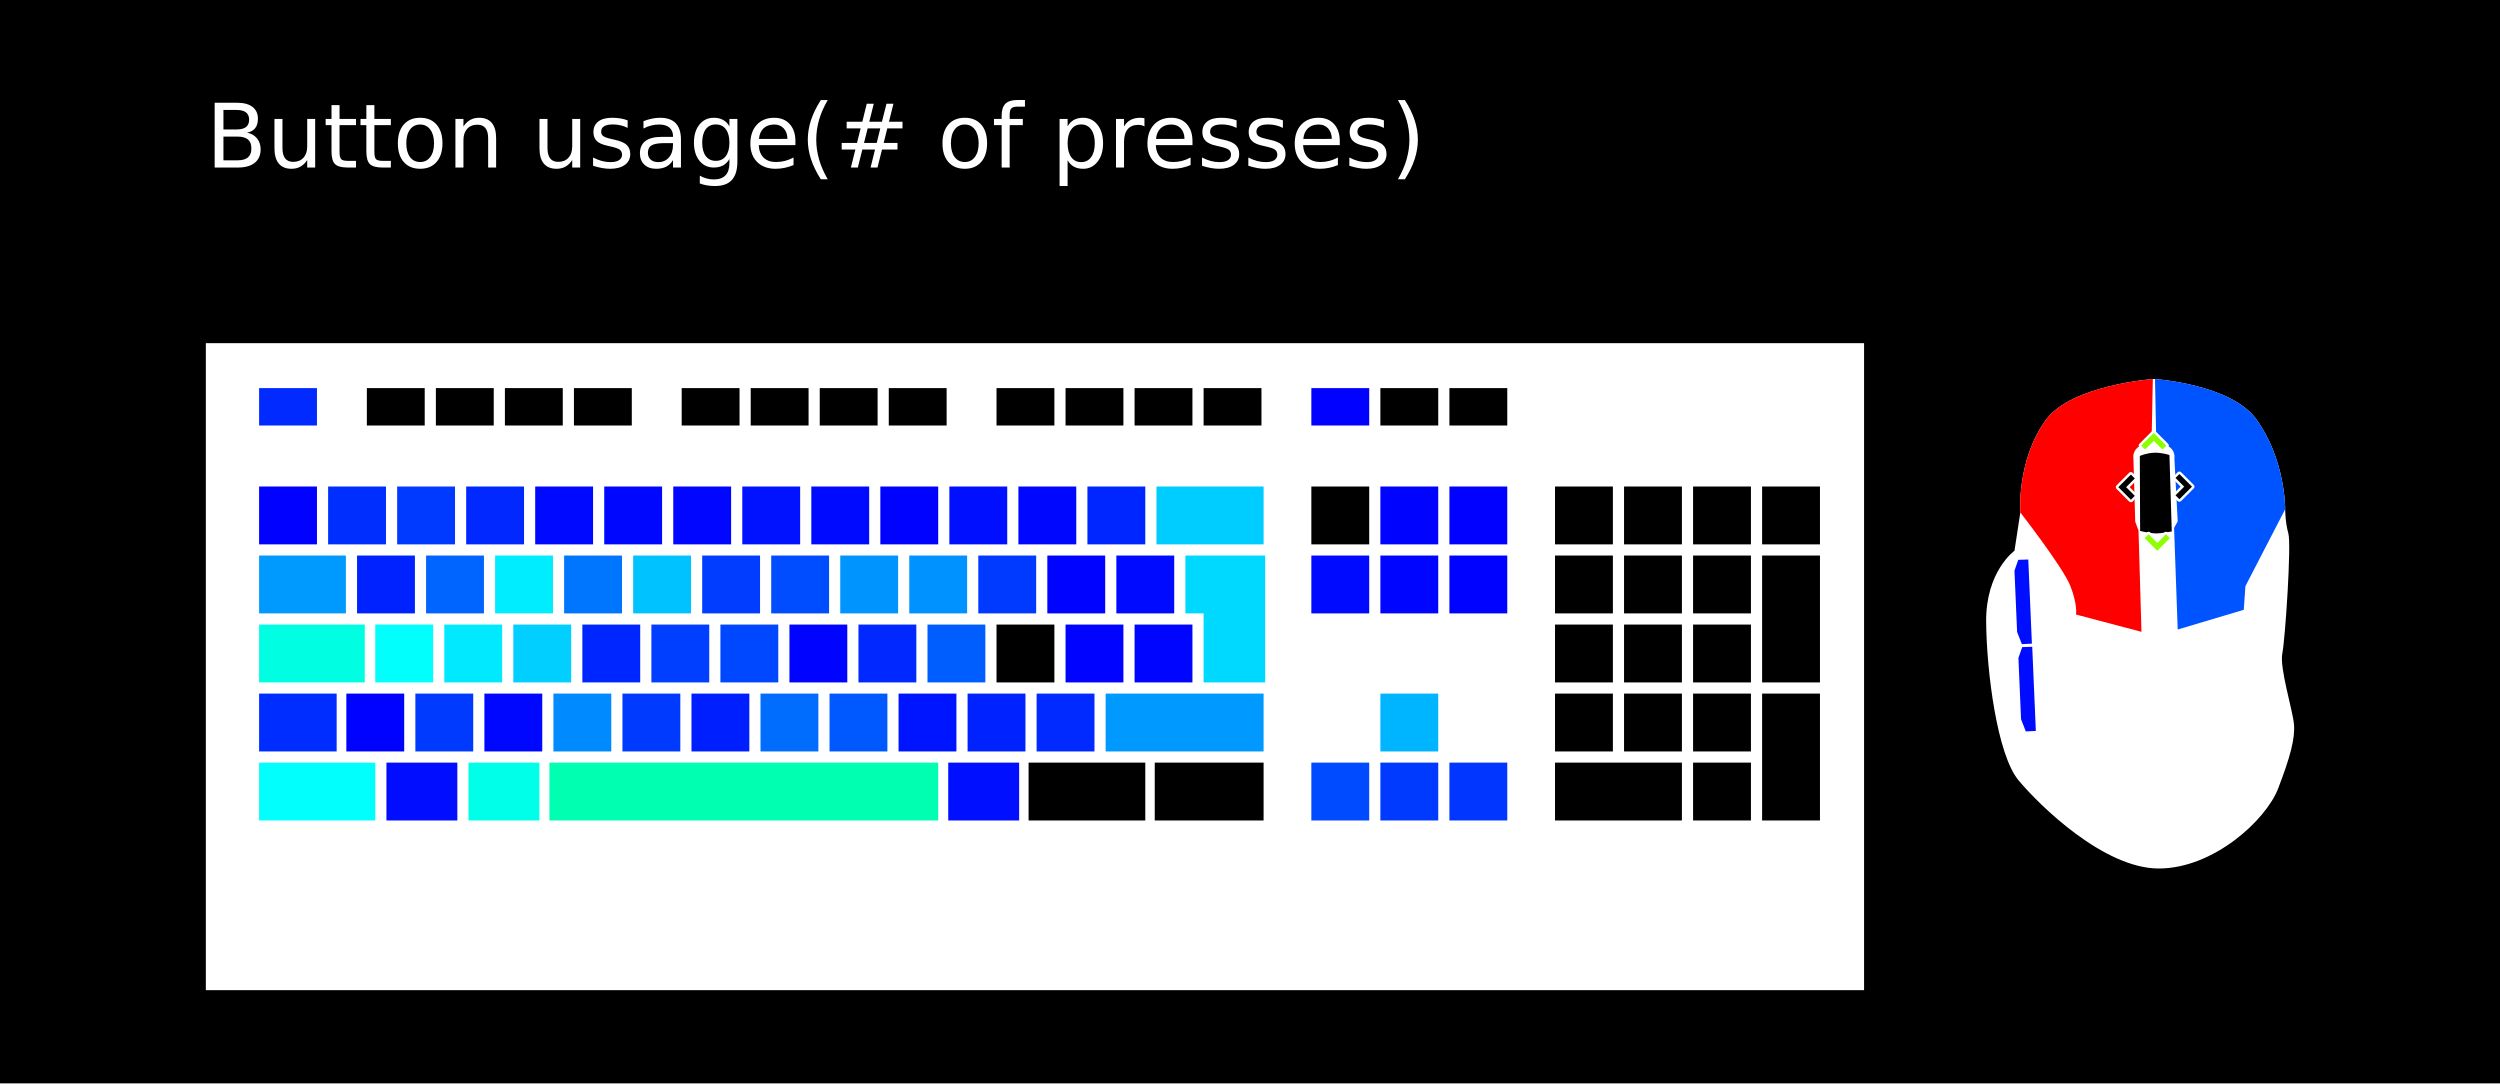
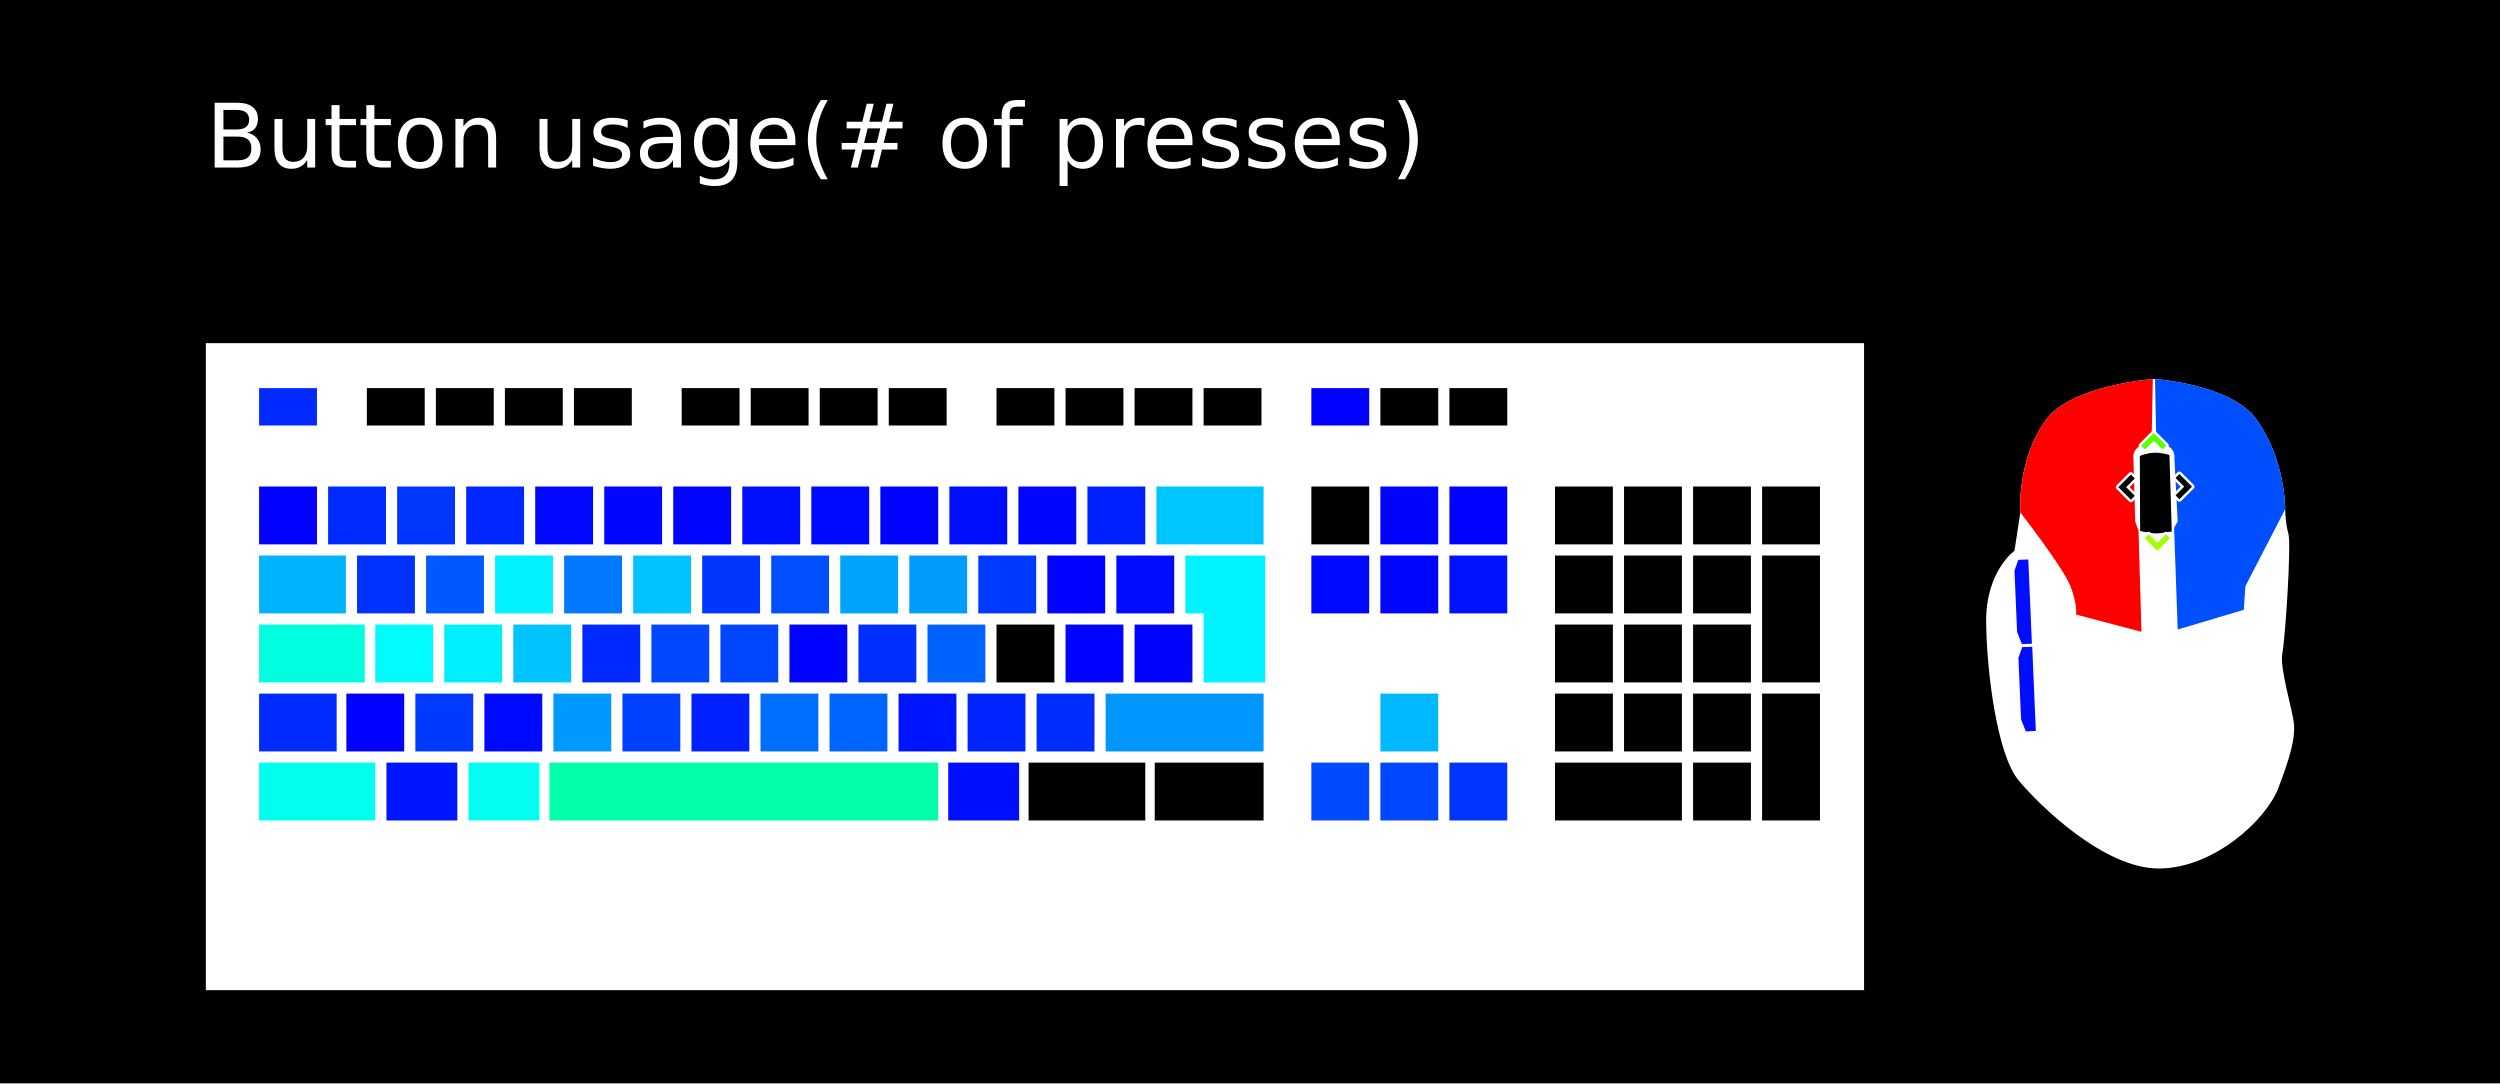
- <svg xmlns="http://www.w3.org/2000/svg" viewBox="0 0 1500 650" version="1.1" space="preserve" height="650" id="svg1" width="1500">
+ <svg xmlns="http://www.w3.org/2000/svg" width="1500" height="650" id="svg1" space="preserve" viewBox="0 0 1500 650" version="1.1">
  <defs id="defs1">
-     <rect x="86.791" height="151.77" id="rect7" y="37.872" width="1222.421" />
+     <rect y="37.872" width="1222.421" x="86.791" height="151.77" id="rect7" />
  </defs>
-   <g id="BG" style="display:inline">
-     <rect width="1500" height="650" id="rect156" style="fill:#000000;fill-opacity:1;stroke-width:6.464;stroke-linecap:round;stroke-linejoin:round" x="0" y="0" />
-     <rect y="205.904" id="rect1" height="388.192" x="123.504" width="994.938" style="display:inline;fill:#ffffff;fill-opacity:1;stroke-width:5.669;stroke-linecap:round;stroke-linejoin:round" />
-     <path d="m 1291.688,227.404 c 0,0 -48.86,3.707 -64.008,24.361 -17.847,24.334 -15.484,55.723 -15.484,55.723 v 0.002 l -3.512,22.963 c 0,0 -17.271,12.335 -16.992,42.631 0.279,30.296 6.639,79.671 19.359,95.014 12.721,15.343 51.36,53.002 84.205,53.002 32.845,0 64.368,-29.082 71.621,-47.98 7.253,-18.899 10.321,-30.128 9.484,-38.775 -0.837,-8.648 -8.709,-33.726 -6.975,-42.248 1.734,-8.522 5.519,-65.547 3.627,-72.043 -1.892,-6.496 -1.893,-14.537 -1.893,-14.537 0,-0.168 0.242,-29.978 -17.555,-54.244 -15.148,-20.654 -60.557,-23.867 -60.557,-23.867 z" id="path154" style="display:inline;fill:#ffffff;fill-opacity:1;stroke-width:5.669;stroke-linecap:round;stroke-linejoin:round" />
-     <text transform="translate(36.77526,22.12695)" style="font-style:normal;font-variant:normal;font-weight:normal;font-stretch:normal;font-size:53.333px;line-height:1;font-family:'DejaVu Sans';-inkscape-font-specification:'DejaVu Sans';word-spacing:0px;writing-mode:lr-tb;direction:ltr;white-space:pre;shape-inside:url(#rect7);display:inline;fill:#ffffff;fill-opacity:1;stroke:none;stroke-width:2;stroke-linecap:round;stroke-linejoin:round;stroke-opacity:1;paint-order:normal" space="preserve" id="title">
-       <tspan id="tspan1" x="86.791" y="78.394">Button usage</tspan>(# of presses)</text>
+   <g style="display:inline" id="BG">
+     <rect y="0" id="rect156" width="1500" style="fill:#000000;fill-opacity:1;stroke-width:6.464;stroke-linecap:round;stroke-linejoin:round" height="650" x="0" />
+     <rect id="rect1" y="205.904" height="388.192" x="123.504" style="display:inline;fill:#ffffff;fill-opacity:1;stroke-width:5.669;stroke-linecap:round;stroke-linejoin:round" width="994.938" />
+     <path style="display:inline;fill:#ffffff;fill-opacity:1;stroke-width:5.669;stroke-linecap:round;stroke-linejoin:round" id="path154" d="m 1291.688,227.404 c 0,0 -48.86,3.707 -64.008,24.361 -17.847,24.334 -15.484,55.723 -15.484,55.723 v 0.002 l -3.512,22.963 c 0,0 -17.271,12.335 -16.992,42.631 0.279,30.296 6.639,79.671 19.359,95.014 12.721,15.343 51.36,53.002 84.205,53.002 32.845,0 64.368,-29.082 71.621,-47.98 7.253,-18.899 10.321,-30.128 9.484,-38.775 -0.837,-8.648 -8.709,-33.726 -6.975,-42.248 1.734,-8.522 5.519,-65.547 3.627,-72.043 -1.892,-6.496 -1.893,-14.537 -1.893,-14.537 0,-0.168 0.242,-29.978 -17.555,-54.244 -15.148,-20.654 -60.557,-23.867 -60.557,-23.867 z" />
+     <text style="font-style:normal;font-variant:normal;font-weight:normal;font-stretch:normal;font-size:53.333px;line-height:1;font-family:'DejaVu Sans';-inkscape-font-specification:'DejaVu Sans';word-spacing:0px;writing-mode:lr-tb;direction:ltr;white-space:pre;shape-inside:url(#rect7);display:inline;fill:#ffffff;fill-opacity:1;stroke:none;stroke-width:2;stroke-linecap:round;stroke-linejoin:round;stroke-opacity:1;paint-order:normal" space="preserve" id="title" transform="translate(36.77526,22.12695)">
+       <tspan y="78.394" id="tspan1" x="86.791">Button usage </tspan>(# of presses)</text>
  </g>
  <g id="buttons" style="fill:#000000;fill-opacity:1;stroke-width:0">
-     <path id="KEY_PAUSE" d="m 869.644,232.863 h 34.716 v 22.442 h -34.716 z" style="fill:#000000;fill-opacity:1;stroke-width:0;stroke-linecap:round;stroke-linejoin:round" />
-     <path d="m 828.228,232.863 h 34.716 v 22.442 h -34.716 z" id="KEY_SCROLLLOCK" style="fill:#000000;fill-opacity:1;stroke-width:0;stroke-linecap:round;stroke-linejoin:round" />
+     <path style="fill:#000000;fill-opacity:1;stroke-width:0;stroke-linecap:round;stroke-linejoin:round" d="m 869.644,232.863 h 34.716 v 22.442 h -34.716 z" id="KEY_PAUSE" />
+     <path style="fill:#000000;fill-opacity:1;stroke-width:0;stroke-linecap:round;stroke-linejoin:round" id="KEY_SCROLLLOCK" d="m 828.228,232.863 h 34.716 v 22.442 h -34.716 z" />
    <path style="fill:#0001FF;fill-opacity:1" id="KEY_SYSRQ" d="m 786.811,232.863 h 34.716 v 22.442 h -34.716 z" />
-     <path style="fill:#000000;fill-opacity:1;stroke-width:0;stroke-linecap:round;stroke-linejoin:round" id="KEY_F12" d="m 722.16,232.863 h 34.716 v 22.442 h -34.716 z" />
-     <path d="m 680.744,232.863 h 34.716 v 22.442 h -34.716 z" style="fill:#000000;fill-opacity:1;stroke-width:0;stroke-linecap:round;stroke-linejoin:round" id="KEY_F11" />
-     <path style="fill:#000000;fill-opacity:1;stroke-width:0;stroke-linecap:round;stroke-linejoin:round" d="m 639.327,232.863 h 34.716 v 22.442 h -34.716 z" id="KEY_F10" />
+     <path style="fill:#000000;fill-opacity:1;stroke-width:0;stroke-linecap:round;stroke-linejoin:round" d="m 722.16,232.863 h 34.716 v 22.442 h -34.716 z" id="KEY_F12" />
+     <path style="fill:#000000;fill-opacity:1;stroke-width:0;stroke-linecap:round;stroke-linejoin:round" d="m 680.744,232.863 h 34.716 v 22.442 h -34.716 z" id="KEY_F11" />
+     <path id="KEY_F10" style="fill:#000000;fill-opacity:1;stroke-width:0;stroke-linecap:round;stroke-linejoin:round" d="m 639.327,232.863 h 34.716 v 22.442 h -34.716 z" />
    <path d="m 597.911,232.863 h 34.716 v 22.442 h -34.716 z" id="KEY_F9" style="fill:#000000;fill-opacity:1;stroke-width:0;stroke-linecap:round;stroke-linejoin:round" />
-     <path id="KEY_F8" d="m 533.259,232.863 h 34.716 v 22.442 h -34.716 z" style="fill:#000000;fill-opacity:1;stroke-width:0;stroke-linecap:round;stroke-linejoin:round" />
-     <path d="m 491.843,232.863 h 34.716 v 22.442 h -34.716 z" id="KEY_F7" style="fill:#000000;fill-opacity:1;stroke-width:0;stroke-linecap:round;stroke-linejoin:round" />
-     <path id="KEY_F6" style="fill:#000000;fill-opacity:1;stroke-width:0;stroke-linecap:round;stroke-linejoin:round" d="m 450.427,232.863 h 34.716 v 22.442 h -34.716 z" />
-     <path style="fill:#000000;fill-opacity:1;stroke-width:0;stroke-linecap:round;stroke-linejoin:round" id="KEY_F5" d="m 409.01,232.863 h 34.716 v 22.442 h -34.716 z" />
-     <path id="KEY_F4" style="fill:#000000;fill-opacity:1;stroke-width:0;stroke-linecap:round;stroke-linejoin:round" d="m 344.359,232.863 h 34.716 v 22.442 h -34.716 z" />
-     <path d="m 302.943,232.863 h 34.716 v 22.442 h -34.716 z" style="fill:#000000;fill-opacity:1;stroke-width:0;stroke-linecap:round;stroke-linejoin:round" id="KEY_F3" />
-     <path style="fill:#000000;fill-opacity:1;stroke-width:0;stroke-linecap:round;stroke-linejoin:round" id="KEY_F2" d="m 261.526,232.863 h 34.716 v 22.442 h -34.716 z" />
+     <path d="m 533.259,232.863 h 34.716 v 22.442 h -34.716 z" style="fill:#000000;fill-opacity:1;stroke-width:0;stroke-linecap:round;stroke-linejoin:round" id="KEY_F8" />
+     <path d="m 491.843,232.863 h 34.716 v 22.442 h -34.716 z" style="fill:#000000;fill-opacity:1;stroke-width:0;stroke-linecap:round;stroke-linejoin:round" id="KEY_F7" />
+     <path id="KEY_F6" d="m 450.427,232.863 h 34.716 v 22.442 h -34.716 z" style="fill:#000000;fill-opacity:1;stroke-width:0;stroke-linecap:round;stroke-linejoin:round" />
+     <path style="fill:#000000;fill-opacity:1;stroke-width:0;stroke-linecap:round;stroke-linejoin:round" d="m 409.01,232.863 h 34.716 v 22.442 h -34.716 z" id="KEY_F5" />
+     <path style="fill:#000000;fill-opacity:1;stroke-width:0;stroke-linecap:round;stroke-linejoin:round" d="m 344.359,232.863 h 34.716 v 22.442 h -34.716 z" id="KEY_F4" />
+     <path id="KEY_F3" style="fill:#000000;fill-opacity:1;stroke-width:0;stroke-linecap:round;stroke-linejoin:round" d="m 302.943,232.863 h 34.716 v 22.442 h -34.716 z" />
+     <path style="fill:#000000;fill-opacity:1;stroke-width:0;stroke-linecap:round;stroke-linejoin:round" d="m 261.526,232.863 h 34.716 v 22.442 h -34.716 z" id="KEY_F2" />
    <path id="KEY_F1" style="fill:#000000;fill-opacity:1;stroke-width:0;stroke-linecap:round;stroke-linejoin:round" d="m 220.11,232.863 h 34.716 v 22.442 H 220.11 Z" />
-     <path id="KEY_ESC" d="m 155.459,232.863 h 34.716 v 22.442 h -34.716 z" style="fill:#002AFF;fill-opacity:1" />
-     <path id="KEY_KPDOT" style="fill:#000000;fill-opacity:1;stroke-width:0;stroke-linecap:round;stroke-linejoin:round" d="m 1015.848,457.571 h 34.716 v 34.716 h -34.716 z" />
-     <path id="KEY_KP0" style="fill:#000000;fill-opacity:1;stroke-width:0;stroke-linecap:round;stroke-linejoin:round" d="m 933.015,457.571 h 76.132 v 34.716 h -76.132 z" />
-     <path style="fill:#0036FF;fill-opacity:1" d="m 869.644,457.571 h 34.716 v 34.716 h -34.716 z" id="KEY_RIGHT" />
-     <path d="m 828.228,457.571 h 34.716 v 34.716 h -34.716 z" id="KEY_DOWN" style="fill:#003AFF;fill-opacity:1" />
-     <path d="m 786.811,457.571 h 34.716 v 34.716 h -34.716 z" id="KEY_LEFT" style="fill:#004AFF;fill-opacity:1" />
-     <path style="fill:#000000;fill-opacity:1;stroke-width:0;stroke-linecap:round;stroke-linejoin:round" id="KEY_RIGHTCTRL" d="m 692.842,457.571 h 65.315 v 34.716 h -65.315 z" />
-     <path style="fill:#00FFB0;fill-opacity:1" d="M 329.663,457.571 H 562.922 V 492.288 H 329.663 Z" id="KEY_SPACE" />
-     <path style="fill:#000DFF;fill-opacity:1" id="KEY_LEFTMETA" d="m 231.864,457.571 h 42.538 V 492.288 H 231.864 Z" />
-     <path d="M 155.459,457.571 H 225.164 v 34.716 h -69.705 z" style="fill:#00FFFD;fill-opacity:1" id="KEY_LEFTCTRL" />
+     <path d="m 155.459,232.863 h 34.716 v 22.442 h -34.716 z" id="KEY_ESC" style="fill:#0029FF;fill-opacity:1" />
+     <path id="KEY_KPDOT" d="m 1015.848,457.571 h 34.716 v 34.716 h -34.716 z" style="fill:#000000;fill-opacity:1;stroke-width:0;stroke-linecap:round;stroke-linejoin:round" />
+     <path style="fill:#000000;fill-opacity:1;stroke-width:0;stroke-linecap:round;stroke-linejoin:round" d="m 933.015,457.571 h 76.132 v 34.716 h -76.132 z" id="KEY_KP0" />
+     <path style="fill:#0034FF;fill-opacity:1" d="m 869.644,457.571 h 34.716 v 34.716 h -34.716 z" id="KEY_RIGHT" />
+     <path d="m 828.228,457.571 h 34.716 v 34.716 h -34.716 z" style="fill:#0048FF;fill-opacity:1" id="KEY_DOWN" />
+     <path style="fill:#004AFF;fill-opacity:1" d="m 786.811,457.571 h 34.716 v 34.716 h -34.716 z" id="KEY_LEFT" />
+     <path d="m 692.842,457.571 h 65.315 v 34.716 h -65.315 z" id="KEY_RIGHTCTRL" style="fill:#000000;fill-opacity:1;stroke-width:0;stroke-linecap:round;stroke-linejoin:round" />
+     <path id="KEY_SPACE" style="fill:#00FFA8;fill-opacity:1" d="M 329.663,457.571 H 562.922 V 492.288 H 329.663 Z" />
+     <path id="KEY_LEFTMETA" style="fill:#0015FF;fill-opacity:1" d="m 231.864,457.571 h 42.538 V 492.288 H 231.864 Z" />
+     <path style="fill:#00FFEE;fill-opacity:1" id="KEY_LEFTCTRL" d="M 155.459,457.571 H 225.164 v 34.716 h -69.705 z" />
    <path d="m 1057.264,416.155 h 34.716 v 76.132 h -34.716 z" style="fill:#000000;fill-opacity:1;stroke-width:0;stroke-linecap:round;stroke-linejoin:round" id="KEY_KPENTER" />
-     <path id="KEY_KP3" d="m 1015.848,416.155 h 34.716 v 34.716 h -34.716 z" style="fill:#000000;fill-opacity:1;stroke-width:0;stroke-linecap:round;stroke-linejoin:round" />
-     <path id="KEY_KP2" d="m 974.431,416.155 h 34.716 v 34.716 h -34.716 z" style="fill:#000000;fill-opacity:1;stroke-width:0;stroke-linecap:round;stroke-linejoin:round" />
+     <path d="m 1015.848,416.155 h 34.716 v 34.716 h -34.716 z" id="KEY_KP3" style="fill:#000000;fill-opacity:1;stroke-width:0;stroke-linecap:round;stroke-linejoin:round" />
+     <path d="m 974.431,416.155 h 34.716 v 34.716 h -34.716 z" id="KEY_KP2" style="fill:#000000;fill-opacity:1;stroke-width:0;stroke-linecap:round;stroke-linejoin:round" />
    <path style="fill:#000000;fill-opacity:1;stroke-width:0;stroke-linecap:round;stroke-linejoin:round" d="m 933.015,416.155 h 34.716 v 34.716 h -34.716 z" id="KEY_KP1" />
-     <path id="KEY_UP" style="fill:#00B5FF;fill-opacity:1" d="m 828.228,416.155 h 34.716 v 34.716 h -34.716 z" />
-     <path style="fill:#0099FF;fill-opacity:1" id="KEY_RIGHTSHIFT" d="m 663.385,416.155 h 94.771 v 34.716 h -94.771 z" />
-     <path d="m 621.969,416.155 h 34.716 v 34.716 h -34.716 z" id="KEY_SLASH" style="fill:#002AFF;fill-opacity:1" />
-     <path style="fill:#0022FF;fill-opacity:1" d="m 580.553,416.155 h 34.716 v 34.716 h -34.716 z" id="KEY_DOT" />
-     <path style="fill:#0015FF;fill-opacity:1" d="m 539.136,416.155 h 34.716 v 34.716 h -34.716 z" id="KEY_COMMA" />
-     <path d="m 497.72,416.155 h 34.716 v 34.716 h -34.716 z" id="KEY_M" style="fill:#0059FF;fill-opacity:1" />
-     <path id="KEY_N" d="m 456.304,416.155 h 34.716 v 34.716 h -34.716 z" style="fill:#006DFF;fill-opacity:1" />
-     <path style="fill:#001FFF;fill-opacity:1" d="m 414.887,416.155 h 34.716 v 34.716 h -34.716 z" id="KEY_B" />
-     <path d="m 373.471,416.155 h 34.716 v 34.716 h -34.716 z" id="KEY_V" style="fill:#003AFF;fill-opacity:1" />
-     <path id="KEY_C" style="fill:#008AFF;fill-opacity:1" d="m 332.055,416.155 h 34.716 v 34.716 H 332.055 Z" />
-     <path d="m 290.638,416.155 h 34.716 v 34.716 h -34.716 z" style="fill:#0007FF;fill-opacity:1" id="KEY_X" />
-     <path id="KEY_Z" d="m 249.222,416.155 h 34.716 v 34.716 h -34.716 z" style="fill:#003AFF;fill-opacity:1" />
-     <path d="m 207.806,416.155 h 34.716 v 34.716 h -34.716 z" id="KEY_102ND" style="fill:#0002FF;fill-opacity:1" />
-     <path style="fill:#002DFF;fill-opacity:1" id="KEY_LEFTSHIFT" d="m 155.459,416.155 h 46.536 v 34.716 h -46.536 z" />
-     <path style="fill:#000000;fill-opacity:1;stroke-width:0;stroke-linecap:round;stroke-linejoin:round" d="m 1015.848,374.739 h 34.716 v 34.716 h -34.716 z" id="KEY_KP6" />
-     <path d="m 974.431,374.739 h 34.716 v 34.716 h -34.716 z" style="fill:#000000;fill-opacity:1;stroke-width:0;stroke-linecap:round;stroke-linejoin:round" id="KEY_KP5" />
-     <path id="KEY_KP4" style="fill:#000000;fill-opacity:1;stroke-width:0;stroke-linecap:round;stroke-linejoin:round" d="m 933.015,374.739 h 34.716 v 34.716 h -34.716 z" />
-     <path d="m 680.744,374.739 h 34.716 v 34.716 h -34.716 z" id="KEY_BACKSLASH" style="fill:#0005FF;fill-opacity:1" />
-     <path d="m 639.327,374.739 h 34.716 v 34.716 h -34.716 z" style="fill:#0003FF;fill-opacity:1" id="KEY_APOSTROPHE" />
-     <path style="fill:#000000;fill-opacity:1;stroke-width:0;stroke-linecap:round;stroke-linejoin:round" id="KEY_SEMICOLON" d="m 597.911,374.739 h 34.716 v 34.716 h -34.716 z" />
-     <path id="KEY_L" d="m 556.495,374.739 h 34.716 v 34.716 h -34.716 z" style="fill:#005EFF;fill-opacity:1" />
-     <path d="m 515.078,374.739 h 34.716 v 34.716 h -34.716 z" id="KEY_K" style="fill:#0028FF;fill-opacity:1" />
-     <path d="m 473.662,374.739 h 34.716 v 34.716 h -34.716 z" id="KEY_J" style="fill:#0003FF;fill-opacity:1" />
-     <path id="KEY_H" d="m 432.246,374.739 h 34.716 v 34.716 H 432.246 Z" style="fill:#0048FF;fill-opacity:1" />
-     <path style="fill:#003FFF;fill-opacity:1" d="m 390.829,374.739 h 34.716 v 34.716 h -34.716 z" id="KEY_G" />
-     <path style="fill:#0026FF;fill-opacity:1" id="KEY_F" d="m 349.413,374.739 h 34.716 v 34.716 h -34.716 z" />
-     <path id="KEY_D" style="fill:#00CFFF;fill-opacity:1" d="m 307.997,374.739 h 34.716 v 34.716 h -34.716 z" />
-     <path d="m 266.58,374.739 h 34.716 v 34.716 h -34.716 z" style="fill:#00E9FF;fill-opacity:1" id="KEY_S" />
-     <path id="KEY_A" style="fill:#00FFFD;fill-opacity:1" d="m 225.164,374.739 h 34.716 v 34.716 H 225.164 Z" />
-     <path style="fill:#00FFE2;fill-opacity:1" d="m 155.459,374.739 h 63.399 v 34.716 h -63.399 z" id="KEY_CAPSLOCK" />
-     <path style="fill:#000000;fill-opacity:1;stroke-width:0;stroke-linecap:round;stroke-linejoin:round" d="m 1057.264,333.322 h 34.716 v 76.132 h -34.716 z" id="KEY_KPPLUS" />
+     <path id="KEY_UP" d="m 828.228,416.155 h 34.716 v 34.716 h -34.716 z" style="fill:#00B8FF;fill-opacity:1" />
+     <path id="KEY_RIGHTSHIFT" d="m 663.385,416.155 h 94.771 v 34.716 h -94.771 z" style="fill:#0096FF;fill-opacity:1" />
+     <path style="fill:#002DFF;fill-opacity:1" id="KEY_SLASH" d="m 621.969,416.155 h 34.716 v 34.716 h -34.716 z" />
+     <path d="m 580.553,416.155 h 34.716 v 34.716 h -34.716 z" style="fill:#0024FF;fill-opacity:1" id="KEY_DOT" />
+     <path style="fill:#0015FF;fill-opacity:1" id="KEY_COMMA" d="m 539.136,416.155 h 34.716 v 34.716 h -34.716 z" />
+     <path id="KEY_M" d="m 497.72,416.155 h 34.716 v 34.716 h -34.716 z" style="fill:#0064FF;fill-opacity:1" />
+     <path style="fill:#006EFF;fill-opacity:1" d="m 456.304,416.155 h 34.716 v 34.716 h -34.716 z" id="KEY_N" />
+     <path d="m 414.887,416.155 h 34.716 v 34.716 h -34.716 z" id="KEY_B" style="fill:#0021FF;fill-opacity:1" />
+     <path d="m 373.471,416.155 h 34.716 v 34.716 h -34.716 z" style="fill:#0040FF;fill-opacity:1" id="KEY_V" />
+     <path style="fill:#009AFF;fill-opacity:1" id="KEY_C" d="m 332.055,416.155 h 34.716 v 34.716 H 332.055 Z" />
+     <path d="m 290.638,416.155 h 34.716 v 34.716 h -34.716 z" id="KEY_X" style="fill:#0009FF;fill-opacity:1" />
+     <path d="m 249.222,416.155 h 34.716 v 34.716 h -34.716 z" style="fill:#003AFF;fill-opacity:1" id="KEY_Z" />
+     <path style="fill:#0002FF;fill-opacity:1" d="m 207.806,416.155 h 34.716 v 34.716 h -34.716 z" id="KEY_102ND" />
+     <path id="KEY_LEFTSHIFT" d="m 155.459,416.155 h 46.536 v 34.716 h -46.536 z" style="fill:#002BFF;fill-opacity:1" />
+     <path id="KEY_KP6" style="fill:#000000;fill-opacity:1;stroke-width:0;stroke-linecap:round;stroke-linejoin:round" d="m 1015.848,374.739 h 34.716 v 34.716 h -34.716 z" />
+     <path id="KEY_KP5" style="fill:#000000;fill-opacity:1;stroke-width:0;stroke-linecap:round;stroke-linejoin:round" d="m 974.431,374.739 h 34.716 v 34.716 h -34.716 z" />
+     <path style="fill:#000000;fill-opacity:1;stroke-width:0;stroke-linecap:round;stroke-linejoin:round" d="m 933.015,374.739 h 34.716 v 34.716 h -34.716 z" id="KEY_KP4" />
+     <path id="KEY_BACKSLASH" style="fill:#0004FF;fill-opacity:1" d="m 680.744,374.739 h 34.716 v 34.716 h -34.716 z" />
+     <path id="KEY_APOSTROPHE" style="fill:#0003FF;fill-opacity:1" d="m 639.327,374.739 h 34.716 v 34.716 h -34.716 z" />
+     <path d="m 597.911,374.739 h 34.716 v 34.716 h -34.716 z" id="KEY_SEMICOLON" style="fill:#000000;fill-opacity:1;stroke-width:0;stroke-linecap:round;stroke-linejoin:round" />
+     <path d="m 556.495,374.739 h 34.716 v 34.716 h -34.716 z" style="fill:#0062FF;fill-opacity:1" id="KEY_L" />
+     <path d="m 515.078,374.739 h 34.716 v 34.716 h -34.716 z" id="KEY_K" style="fill:#002EFF;fill-opacity:1" />
+     <path style="fill:#0003FF;fill-opacity:1" id="KEY_J" d="m 473.662,374.739 h 34.716 v 34.716 h -34.716 z" />
+     <path style="fill:#0046FF;fill-opacity:1" d="m 432.246,374.739 h 34.716 v 34.716 H 432.246 Z" id="KEY_H" />
+     <path id="KEY_G" style="fill:#0048FF;fill-opacity:1" d="m 390.829,374.739 h 34.716 v 34.716 h -34.716 z" />
+     <path style="fill:#0029FF;fill-opacity:1" d="m 349.413,374.739 h 34.716 v 34.716 h -34.716 z" id="KEY_F" />
+     <path d="m 307.997,374.739 h 34.716 v 34.716 h -34.716 z" id="KEY_D" style="fill:#00C4FF;fill-opacity:1" />
+     <path id="KEY_S" d="m 266.58,374.739 h 34.716 v 34.716 h -34.716 z" style="fill:#00EFFF;fill-opacity:1" />
+     <path style="fill:#00FCFF;fill-opacity:1" d="m 225.164,374.739 h 34.716 v 34.716 H 225.164 Z" id="KEY_A" />
+     <path id="KEY_CAPSLOCK" style="fill:#00FFDF;fill-opacity:1" d="m 155.459,374.739 h 63.399 v 34.716 h -63.399 z" />
+     <path id="KEY_KPPLUS" style="fill:#000000;fill-opacity:1;stroke-width:0;stroke-linecap:round;stroke-linejoin:round" d="m 1057.264,333.322 h 34.716 v 76.132 h -34.716 z" />
    <path d="m 1015.848,333.322 h 34.716 v 34.716 h -34.716 z" style="fill:#000000;fill-opacity:1;stroke-width:0;stroke-linecap:round;stroke-linejoin:round" id="KEY_KP9" />
-     <path d="m 974.431,333.322 h 34.716 v 34.716 h -34.716 z" style="fill:#000000;fill-opacity:1;stroke-width:0;stroke-linecap:round;stroke-linejoin:round" id="KEY_KP8" />
+     <path style="fill:#000000;fill-opacity:1;stroke-width:0;stroke-linecap:round;stroke-linejoin:round" id="KEY_KP8" d="m 974.431,333.322 h 34.716 v 34.716 h -34.716 z" />
    <path id="KEY_KP7" style="fill:#000000;fill-opacity:1;stroke-width:0;stroke-linecap:round;stroke-linejoin:round" d="m 933.015,333.322 h 34.716 v 34.716 h -34.716 z" />
-     <path d="m 869.644,333.322 h 34.716 v 34.716 h -34.716 z" style="fill:#0002FF;fill-opacity:1" id="KEY_PAGEDOWN" />
-     <path style="fill:#0005FF;fill-opacity:1" d="m 828.228,333.322 h 34.716 v 34.716 h -34.716 z" id="KEY_END" />
-     <path style="fill:#000AFF;fill-opacity:1" id="KEY_DELETE" d="m 786.811,333.322 h 34.716 v 34.716 h -34.716 z" />
-     <path d="m 711.229,333.323 v 34.717 h 10.93 v 41.416 h 36.949 v -76.133 h -13.162 -23.787 z" id="KEY_ENTER" style="fill:#00D9FF;fill-opacity:1" />
-     <path style="fill:#000AFF;fill-opacity:1" d="m 669.813,333.322 h 34.716 v 34.716 h -34.716 z" id="KEY_RIGHTBRACE" />
-     <path style="fill:#0003FF;fill-opacity:1" d="m 628.396,333.322 h 34.716 v 34.716 h -34.716 z" id="KEY_LEFTBRACE" />
-     <path id="KEY_P" d="m 586.98,333.322 h 34.716 v 34.716 h -34.716 z" style="fill:#0039FF;fill-opacity:1" />
-     <path id="KEY_O" d="m 545.564,333.322 h 34.716 v 34.716 h -34.716 z" style="fill:#0092FF;fill-opacity:1" />
-     <path id="KEY_I" d="m 504.147,333.322 h 34.716 v 34.716 h -34.716 z" style="fill:#0094FF;fill-opacity:1" />
-     <path id="KEY_U" d="m 462.731,333.322 h 34.716 v 34.716 h -34.716 z" style="fill:#004CFF;fill-opacity:1" />
-     <path id="KEY_Y" style="fill:#003DFF;fill-opacity:1" d="m 421.315,333.322 h 34.716 v 34.716 h -34.716 z" />
-     <path style="fill:#00C2FF;fill-opacity:1" id="KEY_T" d="m 379.898,333.322 h 34.716 v 34.716 h -34.716 z" />
-     <path d="m 338.482,333.322 h 34.716 v 34.716 H 338.482 Z" id="KEY_R" style="fill:#0076FF;fill-opacity:1" />
-     <path d="M 297.066,333.322 H 331.782 v 34.716 h -34.716 z" style="fill:#00ECFF;fill-opacity:1" id="KEY_E" />
-     <path style="fill:#0065FF;fill-opacity:1" d="m 255.649,333.322 h 34.716 v 34.716 h -34.716 z" id="KEY_W" />
-     <path d="m 214.233,333.322 h 34.716 v 34.716 h -34.716 z" style="fill:#0022FF;fill-opacity:1" id="KEY_Q" />
-     <path d="m 155.459,333.322 h 52.074 v 34.716 h -52.074 z" id="KEY_TAB" style="fill:#009AFF;fill-opacity:1" />
-     <path id="KEY_KPMINUS" d="m 1057.264,291.906 h 34.716 v 34.716 h -34.716 z" style="fill:#000000;fill-opacity:1;stroke-width:0;stroke-linecap:round;stroke-linejoin:round" />
-     <path style="fill:#000000;fill-opacity:1;stroke-width:0;stroke-linecap:round;stroke-linejoin:round" d="m 1015.848,291.906 h 34.716 v 34.716 h -34.716 z" id="KEY_KPASTERISK" />
-     <path id="KEY_KPSLASH" style="fill:#000000;fill-opacity:1;stroke-width:0;stroke-linecap:round;stroke-linejoin:round" d="m 974.431,291.906 h 34.716 v 34.716 h -34.716 z" />
-     <path style="fill:#000000;fill-opacity:1;stroke-width:0;stroke-linecap:round;stroke-linejoin:round" id="KEY_NUMLOCK" d="m 933.015,291.906 h 34.716 v 34.716 h -34.716 z" />
-     <path style="fill:#0001FF;fill-opacity:1" d="m 869.644,291.906 h 34.716 v 34.716 h -34.716 z" id="KEY_PAGEUP" />
-     <path d="m 828.228,291.906 h 34.716 v 34.716 h -34.716 z" style="fill:#0004FF;fill-opacity:1" id="KEY_HOME" />
-     <path style="fill:#000000;fill-opacity:1;stroke-width:0;stroke-linecap:round;stroke-linejoin:round" d="m 786.811,291.906 h 34.716 v 34.716 h -34.716 z" id="KEY_INSERT" />
-     <path style="fill:#00CDFF;fill-opacity:1" d="m 693.871,291.906 h 64.286 v 34.716 h -64.286 z" id="KEY_BACKSPACE" />
-     <path id="KEY_EQUAL" d="m 652.454,291.906 h 34.716 v 34.716 h -34.716 z" style="fill:#0026FF;fill-opacity:1" />
-     <path d="m 611.038,291.906 h 34.716 v 34.716 h -34.716 z" style="fill:#0007FF;fill-opacity:1" id="KEY_MINUS" />
-     <path style="fill:#000FFF;fill-opacity:1" d="m 569.622,291.906 h 34.716 v 34.716 h -34.716 z" id="KEY_0" />
-     <path d="m 528.205,291.906 h 34.716 v 34.716 h -34.716 z" style="fill:#0002FF;fill-opacity:1" id="KEY_9" />
-     <path style="fill:#000AFF;fill-opacity:1" id="KEY_8" d="m 486.789,291.906 h 34.716 v 34.716 h -34.716 z" />
-     <path style="fill:#0012FF;fill-opacity:1" d="m 445.373,291.906 h 34.716 v 34.716 H 445.373 Z" id="KEY_7" />
-     <path style="fill:#0006FF;fill-opacity:1" d="m 403.956,291.906 h 34.716 v 34.716 h -34.716 z" id="KEY_6" />
-     <path style="fill:#0007FF;fill-opacity:1" id="KEY_5" d="m 362.54,291.906 h 34.716 v 34.716 h -34.716 z" />
-     <path id="KEY_4" d="m 321.124,291.906 h 34.716 v 34.716 h -34.716 z" style="fill:#0009FF;fill-opacity:1" />
-     <path style="fill:#0028FF;fill-opacity:1" id="KEY_3" d="m 279.708,291.906 h 34.716 v 34.716 h -34.716 z" />
-     <path d="m 238.291,291.906 h 34.716 v 34.716 H 238.291 Z" id="KEY_2" style="fill:#0039FF;fill-opacity:1" />
-     <path id="KEY_1" style="fill:#002EFF;fill-opacity:1" d="m 196.875,291.906 h 34.716 v 34.716 h -34.716 z" />
-     <path id="KEY_GRAVE" d="m 155.459,291.906 h 34.716 v 34.716 h -34.716 z" style="fill:#0001FF;fill-opacity:1" />
-     <path style="fill:#00FFE9;fill-opacity:1" id="KEY_LEFTALT" d="m 281.102,457.571 h 42.538 v 34.716 h -42.538 z" />
-     <path d="m 568.944,457.571 h 42.538 v 34.716 h -42.538 z" style="fill:#000FFF;fill-opacity:1" id="KEY_RIGHTALT" />
-     <path d="m 1293.01,227.405 c 0,0 45.409,3.213 60.556,23.867 17.847,24.334 17.555,54.244 17.555,54.244 l -23.867,46.157 -0.986,14.202 -39.648,11.835 -2.17,-60.951 2.17,-3.945 -1.972,-37.675 c 0,0 0.69,-3.452 -2.071,-6.213 -2.995,-2.995 -8.778,-1.677 -8.778,-1.677 z" id="BTN_RIGHT" style="fill:#0054FF;fill-opacity:1" />
-     <path style="fill:#FF0000;fill-opacity:1" id="BTN_LEFT" d="m 1291.688,227.405 c 0,0 -48.861,3.707 -64.008,24.361 -17.847,24.334 -15.484,55.724 -15.484,55.724 0,0 25.581,32.871 29.982,43.987 4.402,11.116 3.452,17.26 3.452,17.26 l 39.253,10.356 -1.775,-60.754 -1.973,-5.326 -1.085,-37.872 c 0,0 -0.69,-3.452 2.071,-6.213 2.995,-2.995 8.778,-1.677 8.778,-1.677 z" />
-     <path id="BTN_MIDDLE" style="fill:#000000;fill-opacity:1;stroke-width:0;stroke-linecap:round;stroke-linejoin:round" d="m 1284.074,318.587 -0.187,-44.991 c 0,0 3.836,-1.813 8.717,-1.953 4.882,-0.139 9.066,1.395 9.066,1.395 l 1.395,45.819 c 0,0 -6.582,1.325 -10.056,1.186 -3.474,-0.139 -8.935,-1.456 -8.935,-1.456 z" />
-     <path style="fill:#ffffff;fill-opacity:1;stroke:#ffffff;stroke-width:3;stroke-linecap:round;stroke-linejoin:round;stroke-opacity:1;paint-order:normal" id="KEY_KPLEFTPAREN_BG" d="m 1280.883,297.497 -5.21,-5.207 5.207,-5.21 -2.345,-2.343 -7.55,7.554 7.554,7.55 z" />
+     <path id="KEY_PAGEDOWN" style="fill:#0012FF;fill-opacity:1" d="m 869.644,333.322 h 34.716 v 34.716 h -34.716 z" />
+     <path id="KEY_END" d="m 828.228,333.322 h 34.716 v 34.716 h -34.716 z" style="fill:#0005FF;fill-opacity:1" />
+     <path style="fill:#0009FF;fill-opacity:1" d="m 786.811,333.322 h 34.716 v 34.716 h -34.716 z" id="KEY_DELETE" />
+     <path d="m 711.229,333.323 v 34.717 h 10.93 v 41.416 h 36.949 v -76.133 h -13.162 -23.787 z" style="fill:#00F4FF;fill-opacity:1" id="KEY_ENTER" />
+     <path style="fill:#000BFF;fill-opacity:1" id="KEY_RIGHTBRACE" d="m 669.813,333.322 h 34.716 v 34.716 h -34.716 z" />
+     <path id="KEY_LEFTBRACE" style="fill:#0003FF;fill-opacity:1" d="m 628.396,333.322 h 34.716 v 34.716 h -34.716 z" />
+     <path d="m 586.98,333.322 h 34.716 v 34.716 h -34.716 z" style="fill:#003AFF;fill-opacity:1" id="KEY_P" />
+     <path d="m 545.564,333.322 h 34.716 v 34.716 h -34.716 z" style="fill:#009DFF;fill-opacity:1" id="KEY_O" />
+     <path d="m 504.147,333.322 h 34.716 v 34.716 h -34.716 z" style="fill:#00A4FF;fill-opacity:1" id="KEY_I" />
+     <path id="KEY_U" d="m 462.731,333.322 h 34.716 v 34.716 h -34.716 z" style="fill:#0050FF;fill-opacity:1" />
+     <path style="fill:#0036FF;fill-opacity:1" d="m 421.315,333.322 h 34.716 v 34.716 h -34.716 z" id="KEY_Y" />
+     <path style="fill:#00C4FF;fill-opacity:1" d="m 379.898,333.322 h 34.716 v 34.716 h -34.716 z" id="KEY_T" />
+     <path style="fill:#0079FF;fill-opacity:1" d="m 338.482,333.322 h 34.716 v 34.716 H 338.482 Z" id="KEY_R" />
+     <path style="fill:#00F2FF;fill-opacity:1" id="KEY_E" d="M 297.066,333.322 H 331.782 v 34.716 h -34.716 z" />
+     <path style="fill:#0059FF;fill-opacity:1" id="KEY_W" d="m 255.649,333.322 h 34.716 v 34.716 h -34.716 z" />
+     <path d="m 214.233,333.322 h 34.716 v 34.716 h -34.716 z" id="KEY_Q" style="fill:#0032FF;fill-opacity:1" />
+     <path style="fill:#00B3FF;fill-opacity:1" id="KEY_TAB" d="m 155.459,333.322 h 52.074 v 34.716 h -52.074 z" />
+     <path d="m 1057.264,291.906 h 34.716 v 34.716 h -34.716 z" id="KEY_KPMINUS" style="fill:#000000;fill-opacity:1;stroke-width:0;stroke-linecap:round;stroke-linejoin:round" />
+     <path id="KEY_KPASTERISK" d="m 1015.848,291.906 h 34.716 v 34.716 h -34.716 z" style="fill:#000000;fill-opacity:1;stroke-width:0;stroke-linecap:round;stroke-linejoin:round" />
+     <path style="fill:#000000;fill-opacity:1;stroke-width:0;stroke-linecap:round;stroke-linejoin:round" d="m 974.431,291.906 h 34.716 v 34.716 h -34.716 z" id="KEY_KPSLASH" />
+     <path d="m 933.015,291.906 h 34.716 v 34.716 h -34.716 z" id="KEY_NUMLOCK" style="fill:#000000;fill-opacity:1;stroke-width:0;stroke-linecap:round;stroke-linejoin:round" />
+     <path d="m 869.644,291.906 h 34.716 v 34.716 h -34.716 z" id="KEY_PAGEUP" style="fill:#0001FF;fill-opacity:1" />
+     <path d="m 828.228,291.906 h 34.716 v 34.716 h -34.716 z" id="KEY_HOME" style="fill:#0004FF;fill-opacity:1" />
+     <path id="KEY_INSERT" style="fill:#000000;fill-opacity:1;stroke-width:0;stroke-linecap:round;stroke-linejoin:round" d="m 786.811,291.906 h 34.716 v 34.716 h -34.716 z" />
+     <path id="KEY_BACKSPACE" d="m 693.871,291.906 h 64.286 v 34.716 h -64.286 z" style="fill:#00C6FF;fill-opacity:1" />
+     <path id="KEY_EQUAL" d="m 652.454,291.906 h 34.716 v 34.716 h -34.716 z" style="fill:#0021FF;fill-opacity:1" />
+     <path d="m 611.038,291.906 h 34.716 v 34.716 h -34.716 z" id="KEY_MINUS" style="fill:#0006FF;fill-opacity:1" />
+     <path style="fill:#000EFF;fill-opacity:1" d="m 569.622,291.906 h 34.716 v 34.716 h -34.716 z" id="KEY_0" />
+     <path style="fill:#0002FF;fill-opacity:1" d="m 528.205,291.906 h 34.716 v 34.716 h -34.716 z" id="KEY_9" />
+     <path d="m 486.789,291.906 h 34.716 v 34.716 h -34.716 z" style="fill:#0009FF;fill-opacity:1" id="KEY_8" />
+     <path id="KEY_7" style="fill:#0010FF;fill-opacity:1" d="m 445.373,291.906 h 34.716 v 34.716 H 445.373 Z" />
+     <path style="fill:#0005FF;fill-opacity:1" d="m 403.956,291.906 h 34.716 v 34.716 h -34.716 z" id="KEY_6" />
+     <path d="m 362.54,291.906 h 34.716 v 34.716 h -34.716 z" id="KEY_5" style="fill:#0006FF;fill-opacity:1" />
+     <path d="m 321.124,291.906 h 34.716 v 34.716 h -34.716 z" style="fill:#0008FF;fill-opacity:1" id="KEY_4" />
+     <path d="m 279.708,291.906 h 34.716 v 34.716 h -34.716 z" style="fill:#0027FF;fill-opacity:1" id="KEY_3" />
+     <path id="KEY_2" style="fill:#0037FF;fill-opacity:1" d="m 238.291,291.906 h 34.716 v 34.716 H 238.291 Z" />
+     <path d="m 196.875,291.906 h 34.716 v 34.716 h -34.716 z" style="fill:#002BFF;fill-opacity:1" id="KEY_1" />
+     <path d="m 155.459,291.906 h 34.716 v 34.716 h -34.716 z" style="fill:#0001FF;fill-opacity:1" id="KEY_GRAVE" />
+     <path style="fill:#00FFF1;fill-opacity:1" id="KEY_LEFTALT" d="m 281.102,457.571 h 42.538 v 34.716 h -42.538 z" />
+     <path id="KEY_RIGHTALT" style="fill:#000EFF;fill-opacity:1" d="m 568.944,457.571 h 42.538 v 34.716 h -42.538 z" />
+     <path style="fill:#004FFF;fill-opacity:1" id="BTN_RIGHT" d="m 1293.01,227.405 c 0,0 45.409,3.213 60.556,23.867 17.847,24.334 17.555,54.244 17.555,54.244 l -23.867,46.157 -0.986,14.202 -39.648,11.835 -2.17,-60.951 2.17,-3.945 -1.972,-37.675 c 0,0 0.69,-3.452 -2.071,-6.213 -2.995,-2.995 -8.778,-1.677 -8.778,-1.677 z" />
+     <path d="m 1291.688,227.405 c 0,0 -48.861,3.707 -64.008,24.361 -17.847,24.334 -15.484,55.724 -15.484,55.724 0,0 25.581,32.871 29.982,43.987 4.402,11.116 3.452,17.26 3.452,17.26 l 39.253,10.356 -1.775,-60.754 -1.973,-5.326 -1.085,-37.872 c 0,0 -0.69,-3.452 2.071,-6.213 2.995,-2.995 8.778,-1.677 8.778,-1.677 z" style="fill:#FF0000;fill-opacity:1" id="BTN_LEFT" />
+     <path d="m 1284.074,318.587 -0.187,-44.991 c 0,0 3.836,-1.813 8.717,-1.953 4.882,-0.139 9.066,1.395 9.066,1.395 l 1.395,45.819 c 0,0 -6.582,1.325 -10.056,1.186 -3.474,-0.139 -8.935,-1.456 -8.935,-1.456 z" style="fill:#000000;fill-opacity:1;stroke-width:0;stroke-linecap:round;stroke-linejoin:round" id="BTN_MIDDLE" />
+     <path style="fill:#ffffff;fill-opacity:1;stroke:#ffffff;stroke-width:3;stroke-linecap:round;stroke-linejoin:round;stroke-opacity:1;paint-order:normal" d="m 1280.883,297.497 -5.21,-5.207 5.207,-5.21 -2.345,-2.343 -7.55,7.554 7.554,7.55 z" id="KEY_KPLEFTPAREN_BG" />
    <path style="fill:#ffffff;fill-opacity:1;stroke:#ffffff;stroke-width:3;stroke-linecap:round;stroke-linejoin:round;stroke-opacity:1;paint-order:normal" id="KEY_KPRIGHTPAREN_BG" d="m 1305.296,297.192 5.21,-5.207 -5.207,-5.21 2.345,-2.343 7.55,7.554 -7.554,7.55 z" />
-     <path style="fill:#ffffff;fill-opacity:1;stroke:#ffffff;stroke-width:3;stroke-linecap:round;stroke-linejoin:round;stroke-opacity:1;paint-order:normal" d="m 1297.451,269.685 -5.207,-5.21 -5.21,5.207 -2.343,-2.344 7.554,-7.55 7.55,7.554 z" id="KEY_SCROLLUP_BG" />
-     <path id="KEY_SCROLLDOWN_BG" style="fill:#ffffff;fill-opacity:1;stroke:#ffffff;stroke-width:3;stroke-linecap:round;stroke-linejoin:round;stroke-opacity:1;paint-order:normal" d="m 1299.577,320.556 -5.207,5.21 -5.21,-5.207 -2.343,2.344 7.554,7.55 7.55,-7.554 z" />
+     <path d="m 1297.451,269.685 -5.207,-5.21 -5.21,5.207 -2.343,-2.344 7.554,-7.55 7.55,7.554 z" id="KEY_SCROLLUP_BG" style="fill:#ffffff;fill-opacity:1;stroke:#ffffff;stroke-width:3;stroke-linecap:round;stroke-linejoin:round;stroke-opacity:1;paint-order:normal" />
+     <path d="m 1299.577,320.556 -5.207,5.21 -5.21,-5.207 -2.343,2.344 7.554,7.55 7.55,-7.554 z" style="fill:#ffffff;fill-opacity:1;stroke:#ffffff;stroke-width:3;stroke-linecap:round;stroke-linejoin:round;stroke-opacity:1;paint-order:normal" id="KEY_SCROLLDOWN_BG" />
    <path id="KEY_KPRIGHTPAREN" style="fill:#000000;fill-opacity:1;stroke-width:0;stroke-linecap:round;stroke-linejoin:round" d="m 1305.296,286.78 5.21,5.207 -5.207,5.21 2.345,2.343 7.55,-7.554 -7.554,-7.55 z" />
-     <path id="KEY_KPLEFTPAREN" d="m 1280.883,287.082 -5.21,5.207 5.207,5.21 -2.345,2.343 -7.55,-7.554 7.554,-7.55 z" style="fill:#000000;fill-opacity:1;stroke-width:0;stroke-linecap:round;stroke-linejoin:round" />
-     <path style="fill:#8AFF00;fill-opacity:1" d="m 1297.452,269.685 -5.207,-5.21 -5.21,5.207 -2.343,-2.344 7.554,-7.55 7.55,7.554 z" id="KEY_SCROLLUP" />
-     <path d="m 1299.577,320.556 -5.207,5.21 -5.21,-5.207 -2.343,2.344 7.554,7.55 7.55,-7.554 z" id="KEY_SCROLLDOWN" style="fill:#8EFF00;fill-opacity:1" />
-     <path style="fill:#000EFF;fill-opacity:1" d="m 1208.685,342.402 1.578,36.787 2.86,7.298 6.016,-0.296 -2.17,-50.496 -6.016,0.197 z" id="BTN_EXTRA" />
-     <path id="BTN_SIDE" style="fill:#000BFF;fill-opacity:1" d="m 1211.052,394.773 1.578,36.787 2.86,7.298 6.016,-0.296 -2.17,-50.496 -6.016,0.197 z" />
+     <path style="fill:#000000;fill-opacity:1;stroke-width:0;stroke-linecap:round;stroke-linejoin:round" d="m 1280.883,287.082 -5.21,5.207 5.207,5.21 -2.345,2.343 -7.55,-7.554 7.554,-7.55 z" id="KEY_KPLEFTPAREN" />
+     <path id="KEY_SCROLLUP" style="fill:#5CFF00;fill-opacity:1" d="m 1297.452,269.685 -5.207,-5.21 -5.21,5.207 -2.343,-2.344 7.554,-7.55 7.55,7.554 z" />
+     <path d="m 1299.577,320.556 -5.207,5.21 -5.21,-5.207 -2.343,2.344 7.554,7.55 7.55,-7.554 z" style="fill:#A1FF00;fill-opacity:1" id="KEY_SCROLLDOWN" />
+     <path style="fill:#000DFF;fill-opacity:1" d="m 1208.685,342.402 1.578,36.787 2.86,7.298 6.016,-0.296 -2.17,-50.496 -6.016,0.197 z" id="BTN_EXTRA" />
+     <path style="fill:#000DFF;fill-opacity:1" id="BTN_SIDE" d="m 1211.052,394.773 1.578,36.787 2.86,7.298 6.016,-0.296 -2.17,-50.496 -6.016,0.197 z" />
  </g>
  <g id="unused" style="display:inline">
-     <path d="m 1289.197,358.125 0.255,24.673 c 0,0 -0.092,5.86 6.22,5.465 6.312,-0.395 5.622,-5.622 5.622,-5.622 l -0.888,-24.755 z" style="display:none;fill:#000000;fill-opacity:1;stroke-width:5.669;stroke-linecap:round;stroke-linejoin:round" id="KEY_TOPMOUSE2" />
-     <path style="display:none;fill:#000000;fill-opacity:1;stroke-width:5.669;stroke-linecap:round;stroke-linejoin:round" d="m 1288.915,355.022 -0.163,-22.302 c 0,0 -0.998,-6.976 5.314,-6.581 6.312,0.395 6.242,5.73 6.242,5.73 l 0.099,22.881 z" id="KEY_TOPMOUSE1" />
+     <path d="m 1289.197,358.125 0.255,24.673 c 0,0 -0.092,5.86 6.22,5.465 6.312,-0.395 5.622,-5.622 5.622,-5.622 l -0.888,-24.755 z" id="KEY_TOPMOUSE2" style="display:none;fill:#000000;fill-opacity:1;stroke-width:5.669;stroke-linecap:round;stroke-linejoin:round" />
+     <path id="KEY_TOPMOUSE1" d="m 1288.915,355.022 -0.163,-22.302 c 0,0 -0.998,-6.976 5.314,-6.581 6.312,0.395 6.242,5.73 6.242,5.73 l 0.099,22.881 z" style="display:none;fill:#000000;fill-opacity:1;stroke-width:5.669;stroke-linecap:round;stroke-linejoin:round" />
    <path style="display:none;fill:#000000;fill-opacity:1;stroke-width:5.669;stroke-linecap:round;stroke-linejoin:round" d="m 1206.594,351.252 -4.475,0.16 -2.199,8.314 1.932,53.854 3.068,8.914 4.225,-0.152 z" id="KEY_LEFTMOUSE" />
-     <path d="m 617.153,457.571 h 70.018 v 34.716 h -70.018 z" id="KEY_FN" style="display:inline;fill:#000000;fill-opacity:1;stroke-width:8.051;stroke-linecap:round;stroke-linejoin:round" />
+     <path id="KEY_FN" style="display:inline;fill:#000000;fill-opacity:1;stroke-width:8.051;stroke-linecap:round;stroke-linejoin:round" d="m 617.153,457.571 h 70.018 v 34.716 h -70.018 z" />
  </g>
</svg>
